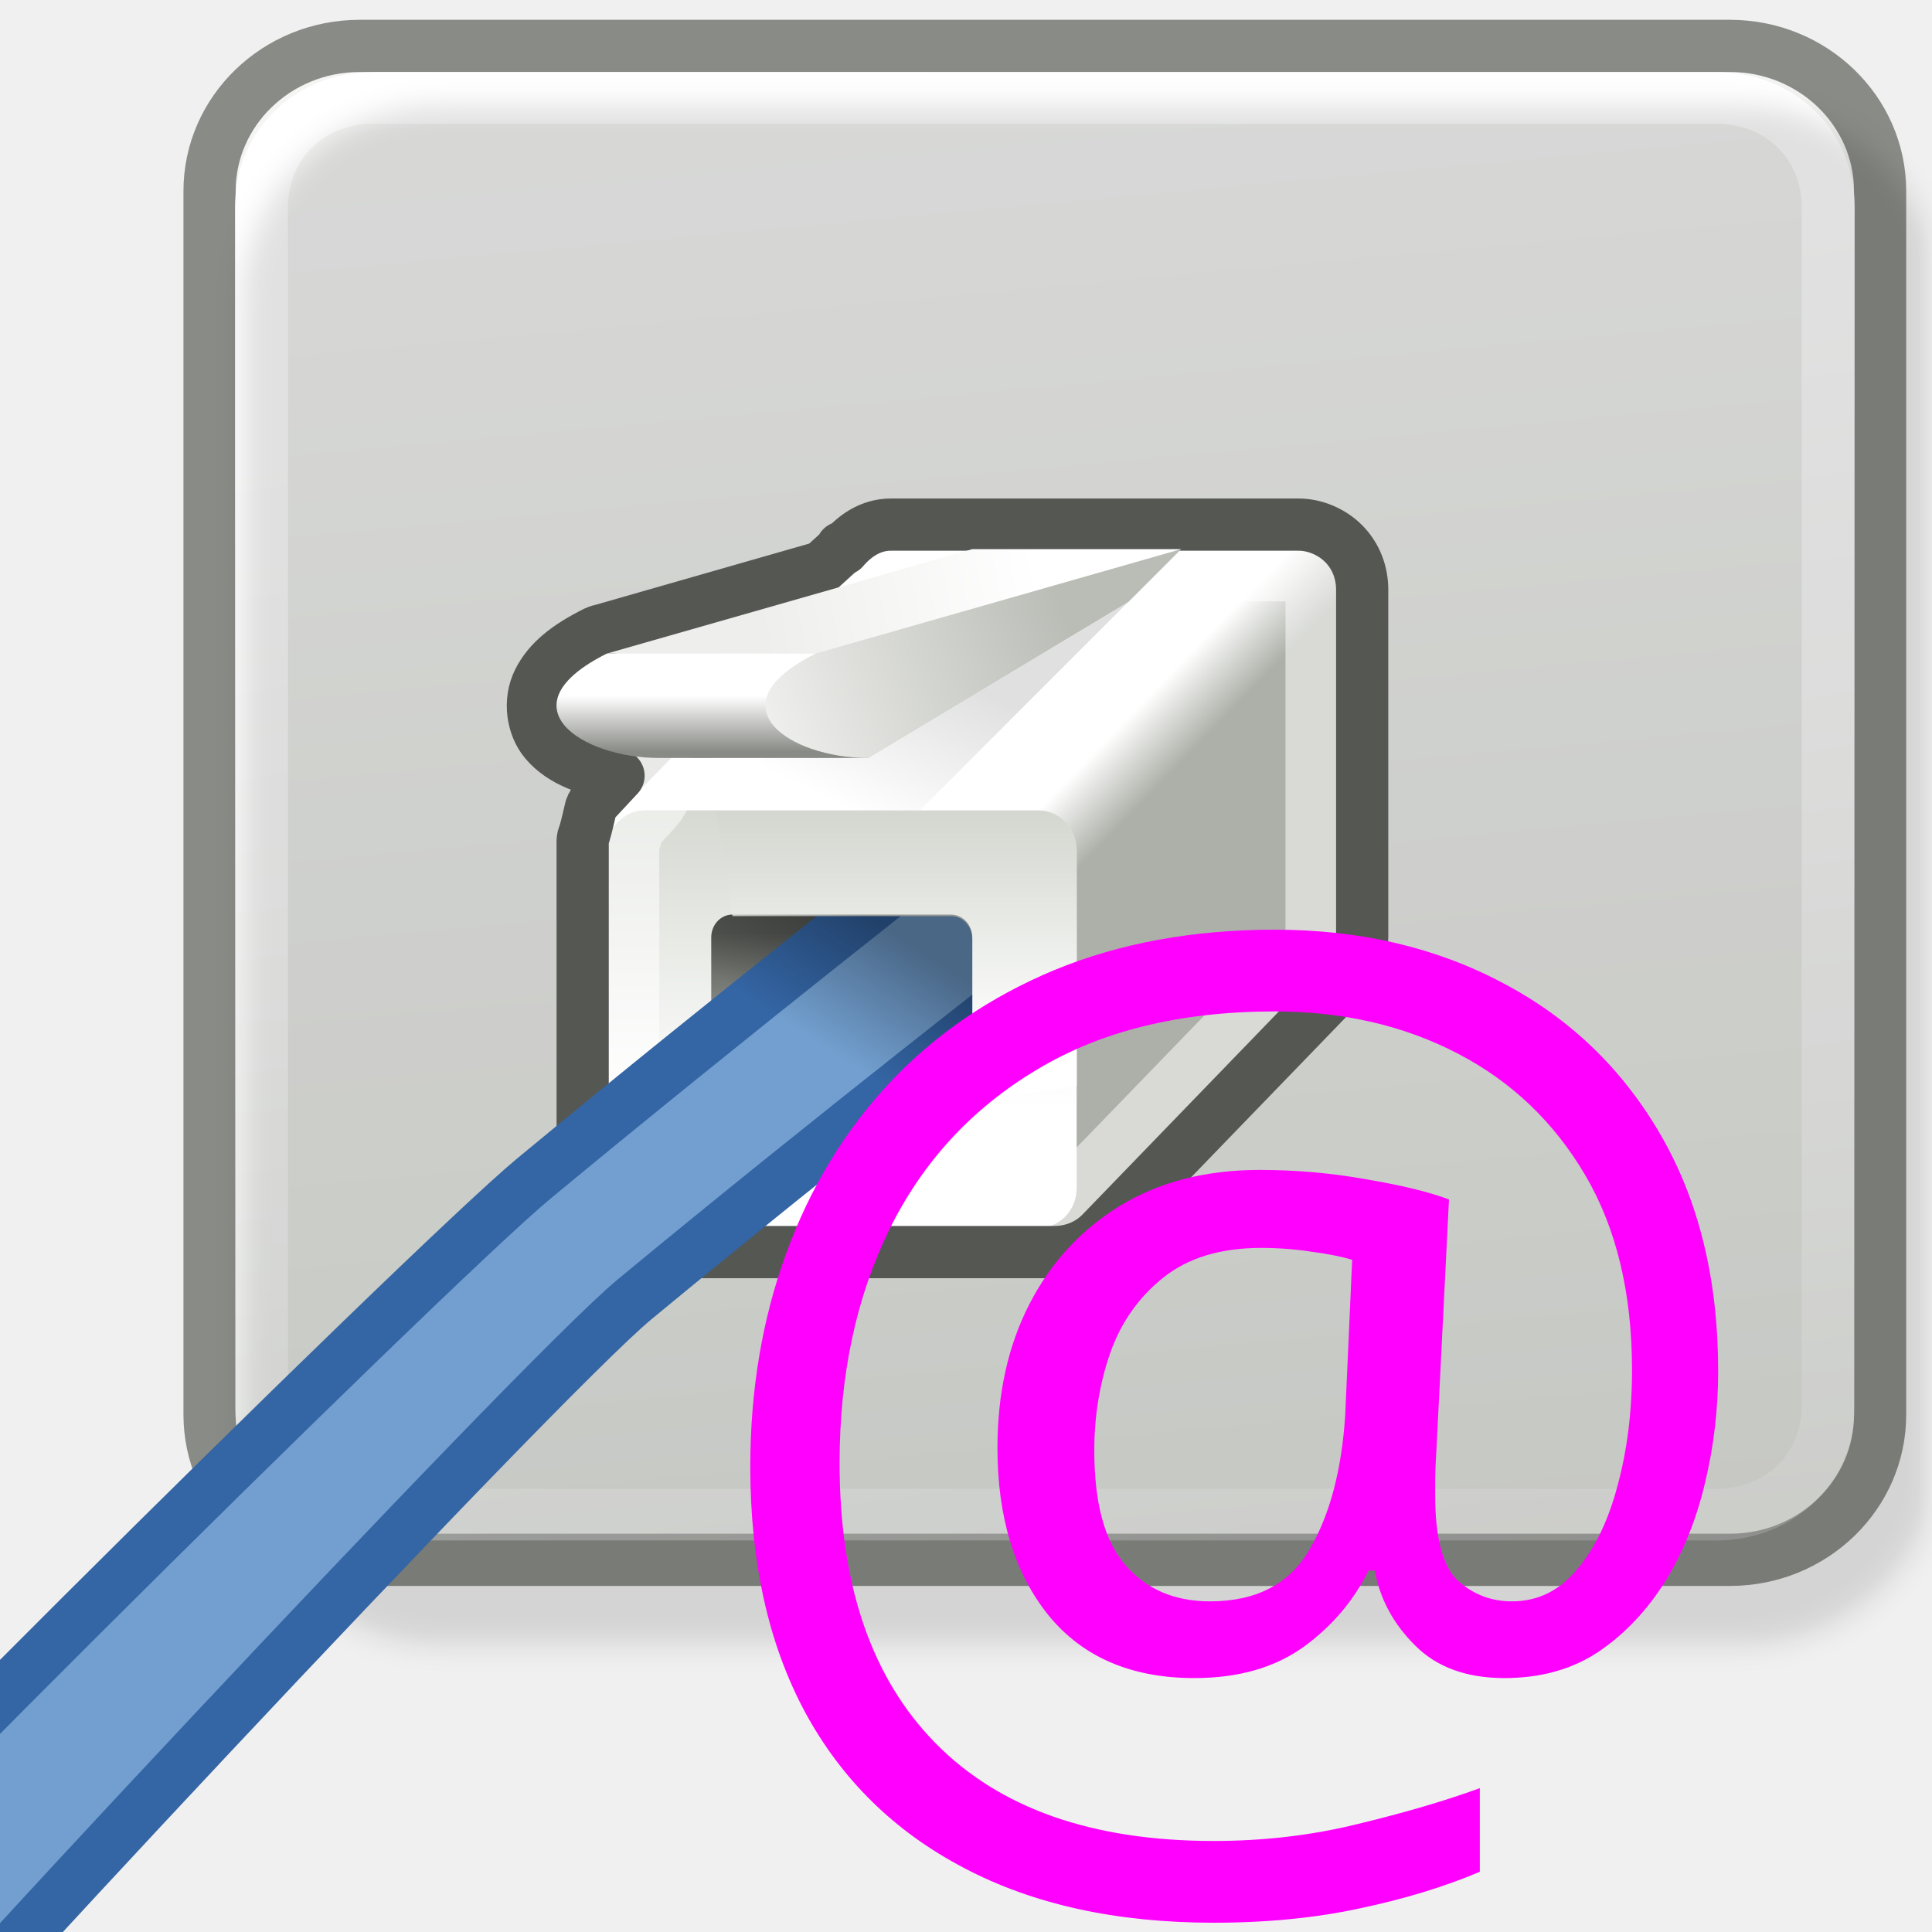
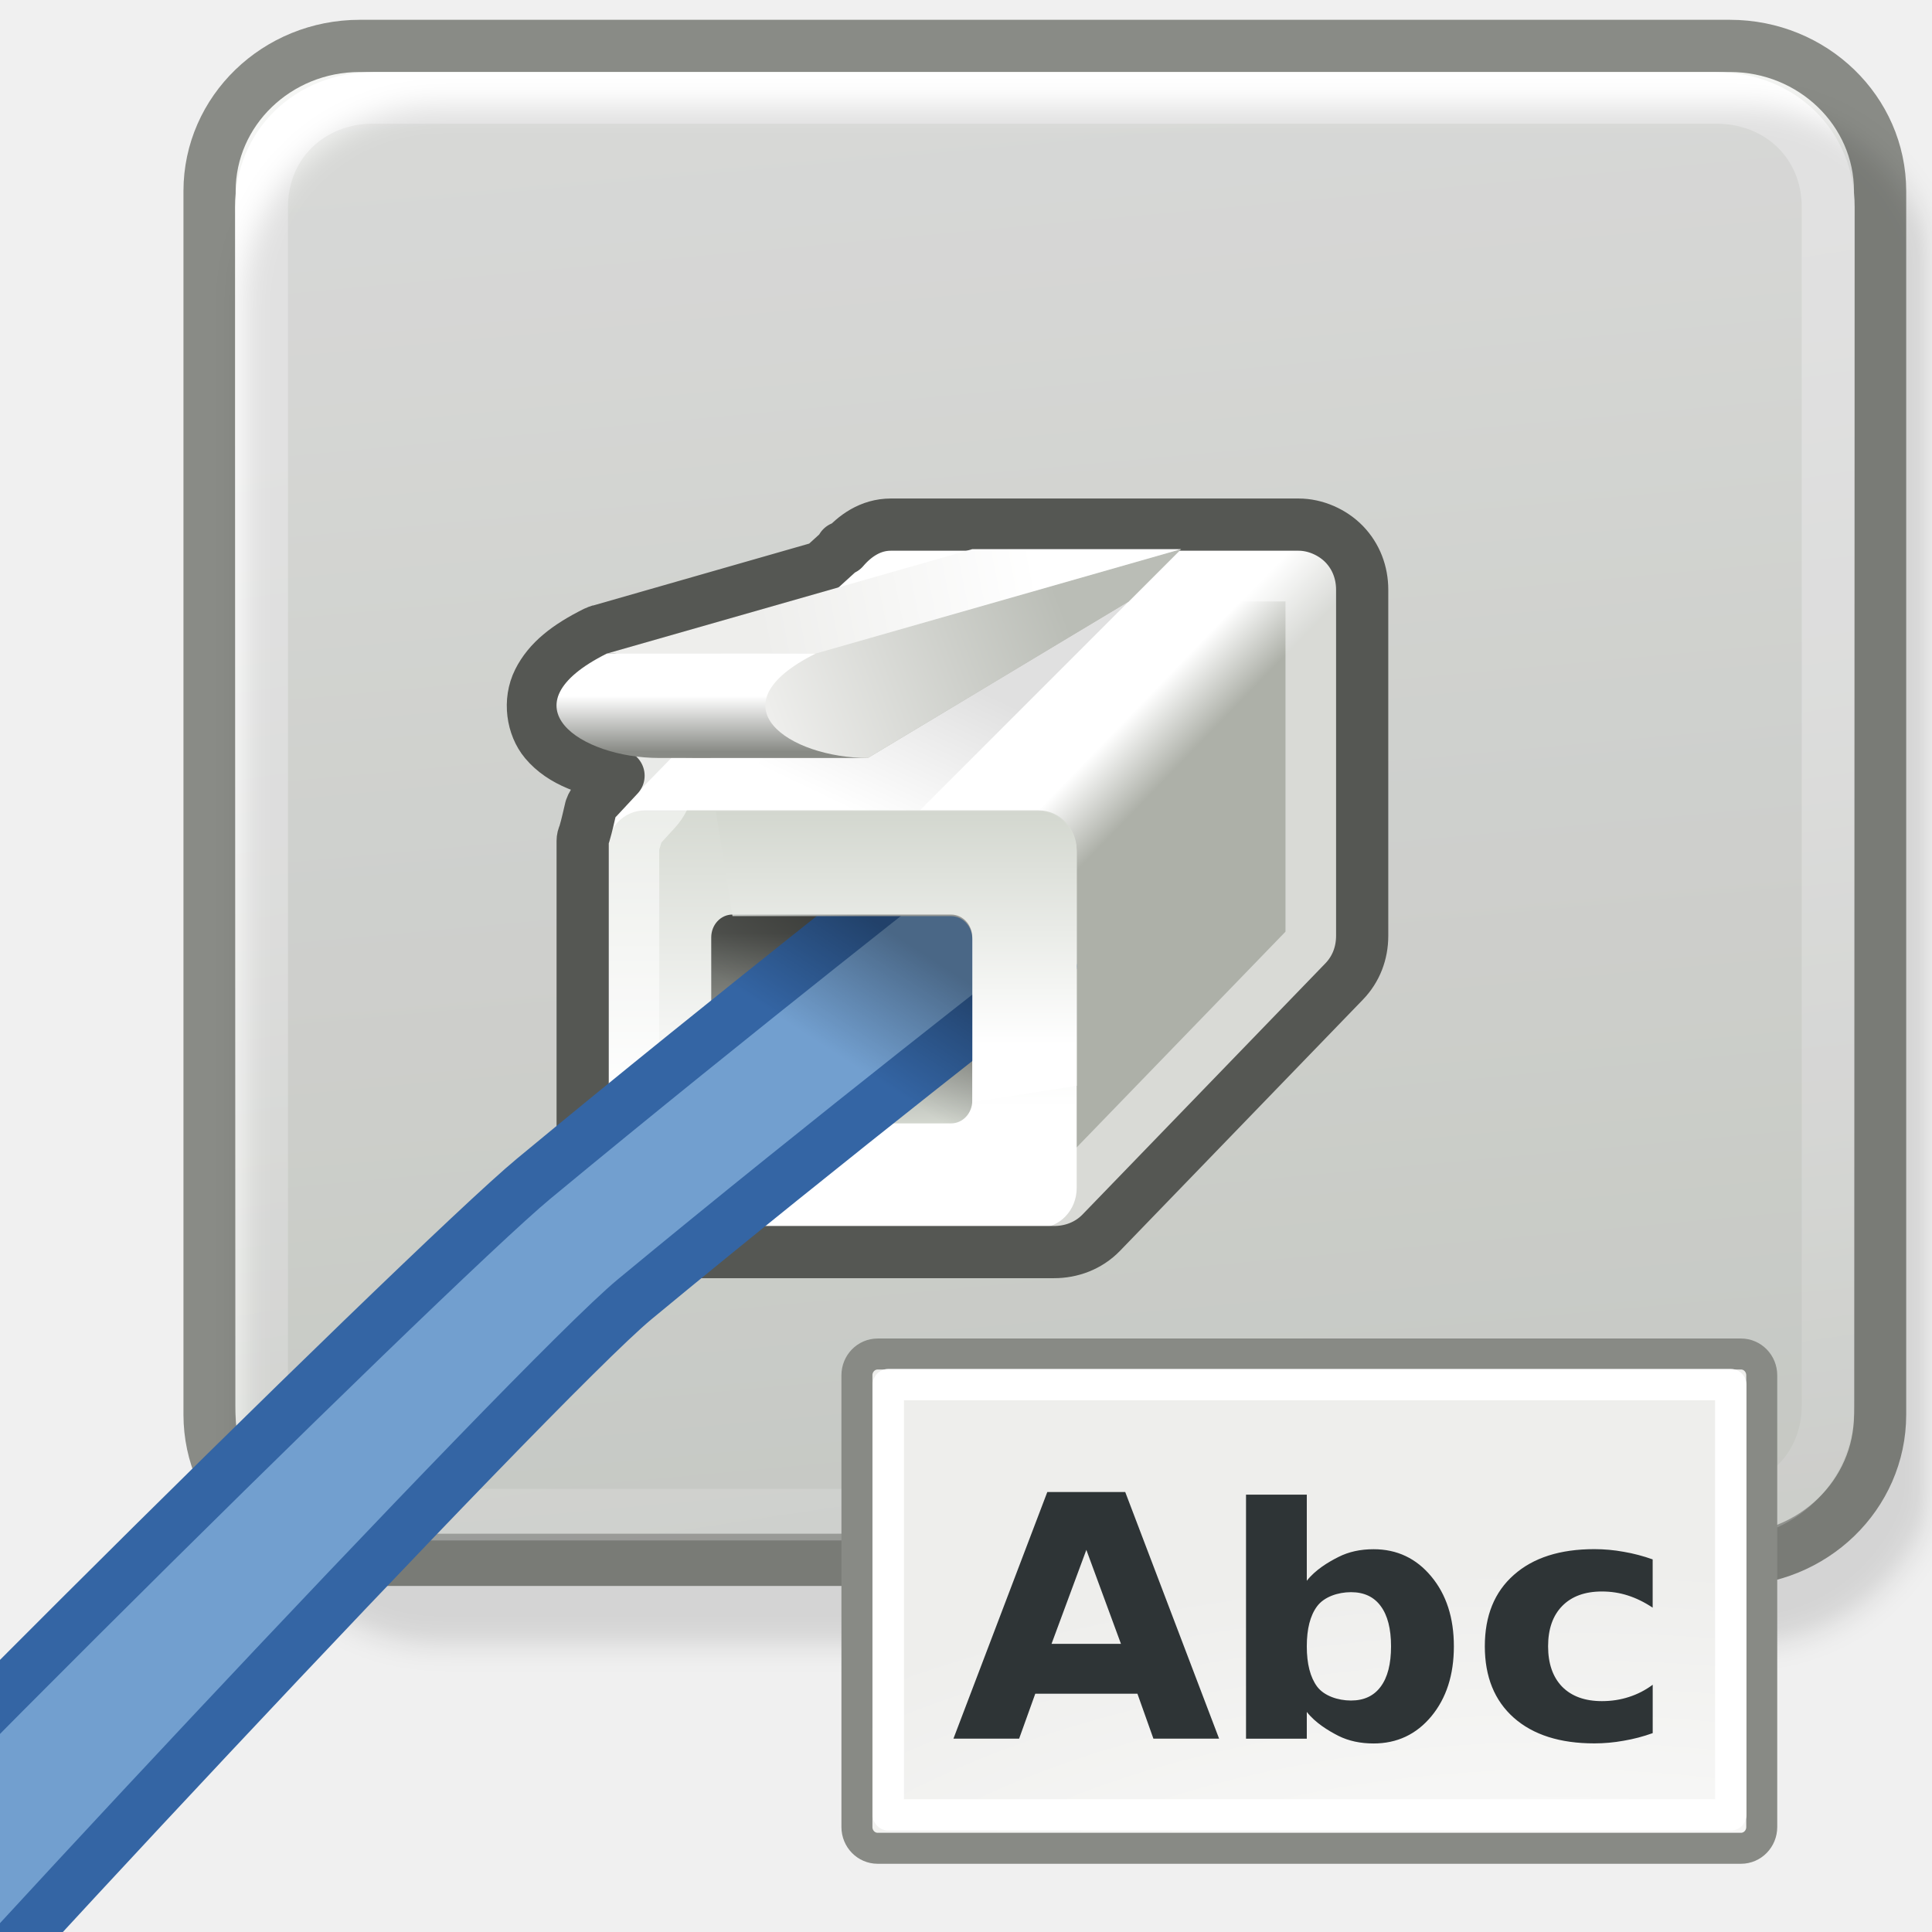
- <svg xmlns="http://www.w3.org/2000/svg" xmlns:xlink="http://www.w3.org/1999/xlink" width="32" height="32" viewBox="0 0 48 48">
+ <svg xmlns="http://www.w3.org/2000/svg" xmlns:xlink="http://www.w3.org/1999/xlink" width="32" height="32" version="1.1" viewBox="0 0 48 48">
  <defs>
    <linearGradient id="linearGradient7887" x1="-7.975" x2="-11.01" y1="25.36" y2="-6.568" gradientTransform="matrix(2 0 0 1.933 43.5 .5333)" gradientUnits="userSpaceOnUse">
      <stop stop-color="#d3d7cf" offset="0" />
      <stop stop-color="#fff" offset="1" />
    </linearGradient>
    <linearGradient id="linearGradient7889" x1="-7.852" x2="-5.51" y1="3.755" y2="18.94" gradientUnits="userSpaceOnUse">
      <stop stop-color="#fff" offset="0" />
      <stop stop-color="#fff" stop-opacity="0" offset="1" />
    </linearGradient>
    <filter id="filter5386" x="-.02" y="-.022" width="1.039" height="1.044" color-interpolation-filters="sRGB">
      <feGaussianBlur stdDeviation="0.263" />
    </filter>
    <linearGradient id="linearGradient7893" x1="1.626" x2=".822" y1="55.22" y2="54.42" gradientUnits="userSpaceOnUse">
      <stop stop-color="#adb0a8" offset="0" />
      <stop stop-color="#fff" offset="1" />
    </linearGradient>
    <linearGradient id="linearGradient7895" x1="-4.221" x2="-4.221" y1="59.88" y2="54.71" gradientTransform="matrix(.9643 0 0 .9722 -.25 1.694)" gradientUnits="userSpaceOnUse" xlink:href="#linearGradient7269-5" />
    <linearGradient id="linearGradient7269-5">
      <stop stop-color="#fff" offset="0" />
      <stop stop-color="#d3d7cf" offset="1" />
    </linearGradient>
    <linearGradient id="linearGradient7897" x1="-1.989" x2="-3.359" y1="51.14" y2="54" gradientTransform="translate(-4,-24)" gradientUnits="userSpaceOnUse" xlink:href="#linearGradient7822-4" />
    <linearGradient id="linearGradient7822-4">
      <stop offset="0" />
      <stop stop-opacity="0" offset="1" />
    </linearGradient>
    <linearGradient id="linearGradient7899" x1="-4.685" x2=".884" y1="52.64" y2="50.56" gradientTransform="translate(-4,-24)" gradientUnits="userSpaceOnUse">
      <stop stop-color="#eeeeec" offset="0" />
      <stop stop-color="#babdb6" offset="1" />
    </linearGradient>
    <linearGradient id="linearGradient7901" x1="-5.082" x2=".265" y1="50.52" y2="49.46" gradientTransform="translate(-4,-24)" gradientUnits="userSpaceOnUse">
      <stop stop-color="#eeeeec" offset="0" />
      <stop stop-color="#fff" offset="1" />
    </linearGradient>
    <linearGradient id="linearGradient7903" x1="-5.969" x2="-5.969" y1="52.88" y2="51.81" gradientTransform="translate(-4,-24)" gradientUnits="userSpaceOnUse">
      <stop stop-color="#888a85" offset="0" />
      <stop stop-color="#fff" offset="1" />
    </linearGradient>
    <linearGradient id="linearGradient7905" x1="-3.536" x2="-3.536" y1="55.87" y2="59.44" gradientTransform="matrix(1 0 0 1.029 -4 -25.14)" gradientUnits="userSpaceOnUse">
      <stop stop-color="#555753" offset="0" />
      <stop stop-color="#d3d7cf" offset="1" />
    </linearGradient>
    <linearGradient id="linearGradient7921" x1="17.94" x2="23.28" y1="42.91" y2="43.08" gradientUnits="userSpaceOnUse">
      <stop stop-color="#729fcf" offset="0" />
      <stop stop-color="#729fcf" stop-opacity="0" offset="1" />
    </linearGradient>
    <linearGradient id="linearGradient7923" x1="17.83" x2="28.36" y1="40.38" y2="40.87" gradientUnits="userSpaceOnUse">
      <stop stop-color="#3465a4" offset="0" />
      <stop stop-color="#3465a4" stop-opacity="0" offset="1" />
    </linearGradient>
    <linearGradient id="linearGradient7927" x1="-4.11" x2="-4.11" y1="58.81" y2="55" gradientTransform="matrix(1.125 0 0 1.167 15.88 -34.14)" gradientUnits="userSpaceOnUse" xlink:href="#linearGradient7269-5" />
    <linearGradient id="linearGradient7929" x1="-6.406" x2="-7.781" y1="32.44" y2="34.56" gradientUnits="userSpaceOnUse" xlink:href="#linearGradient7822-4" />
+     <radialGradient id="radialGradient3390" cx="24.84" cy="30.78" r="23" gradientTransform="matrix(1.156 0 0 .5026 10.03 34.95)" gradientUnits="userSpaceOnUse">
+       <stop stop-color="#fff" offset="0" />
+       <stop stop-color="#eeeeec" offset="1" />
+     </radialGradient>
  </defs>
  <clipPath id="b">
    <rect x="68.78" y="-.093" width="58.26" height="58.26" rx="2.648" />
  </clipPath>
  <filter id="c" x="-.021" y="-.021" width="1.042" height="1.042" color-interpolation-filters="sRGB">
    <feGaussianBlur stdDeviation=".283" />
  </filter>
  <clipPath id="h">
    <path d="m-6.562 24.53c-0.388 0-0.692 0.219-0.906 0.469l-0.031-0.03-0.031 0.06-0.344 0.313-4.25 1.218c-0.03 0-0.06 0.02-0.09 0.03-0.549 0.274-0.902 0.554-1.094 0.937-0.192 0.384-0.116 0.867 0.125 1.156 0.329 0.394 0.858 0.553 1.407 0.657l-0.407 0.437c-0.06 0.05-0.1 0.116-0.125 0.188-0.03 0.121-0.07 0.316-0.125 0.5-0.02 0.04-0.03 0.08-0.03 0.125v6.656c0 0.299 0.113 0.582 0.313 0.813 0.199 0.23 0.511 0.406 0.875 0.406h7.843c0.324 0 0.657-0.116 0.906-0.375l4.651-4.81c0.226-0.235 0.344-0.539 0.344-0.875v-6.625c0-0.335-0.118-0.64-0.344-0.875-0.223-0.229-0.55-0.375-0.874-0.375z" />
  </clipPath>
  <filter id="i" x="-.038" y="-.044" width="1.077" height="1.087" color-interpolation-filters="sRGB">
    <feGaussianBlur stdDeviation=".149" />
  </filter>
  <filter id="p" x="-.02" y="-.024" width="1.04" height="1.047" color-interpolation-filters="sRGB">
    <feGaussianBlur stdDeviation=".071" />
  </filter>
  <filter id="x" x="-.036" y="-.042" width="1.071" height="1.083" color-interpolation-filters="sRGB">
    <feGaussianBlur stdDeviation=".167" />
  </filter>
  <clipPath id="A">
    <path d="m-95.3 143.8s-4.189 3.27-8.1 6.5c-1.95 1.62-3.69 3.22-4.72 4.78-0.51 0.78-0.98 1.62-0.65 2.78 0.16 0.58 0.61 1.12 1.09 1.41 0.48 0.28 0.96 0.4 1.5 0.47 2.13 0.24 4.73-0.4 7.849-1.28 3.113-0.89 6.669-2.09 10.25-3.25 3.581-1.17 7.196-2.31 10.34-3 3.147-0.7 5.835-0.89 7.375-0.5 0.729 0.18 0.745 0.3 0.75 0.31 0 0 0.06 0.33-0.219 0.94-0.567 1.2-2.245 3.11-4.187 4.93-3.885 3.64-8.844 7.13-8.844 7.13l1.75 2.44s5.041-3.52 9.156-7.38c2.058-1.93 3.879-3.89 4.813-5.87 0.466-1 0.776-2.12 0.343-3.25-0.433-1.14-1.541-1.87-2.812-2.19-2.46-0.62-5.444-0.21-8.781 0.53-3.337 0.73-7.019 1.85-10.62 3.03-3.607 1.18-7.129 2.4-10.12 3.25-2.913 0.83-5.293 1.22-6.473 1.13 0.62-0.95 2.3-2.56 4.16-4.1 3.721-3.08 7.969-6.37 7.969-6.37z" />
  </clipPath>
  <mask id="B" maskUnits="userSpaceOnUse">
    <rect x="-115.6" y="147" width="51.28" height="17.34" rx=".666" fill="url(#C)" fill-rule="evenodd" stroke-width="2" />
  </mask>
  <linearGradient id="C" x1="-112.3" x2="-112.3" y1="148.9" y2="164.5" gradientUnits="userSpaceOnUse">
    <stop offset="0" />
    <stop stop-color="#fff" offset=".218" />
    <stop stop-color="#fff" offset=".766" />
    <stop offset="1" />
  </linearGradient>
  <filter id="D" x="-.013" y="-.05" width="1.026" height="1.099" color-interpolation-filters="sRGB">
    <feGaussianBlur stdDeviation="0.001 0.244" />
  </filter>
  <filter id="H" x="-.395" y="-.574" width="1.79" height="2.147" color-interpolation-filters="sRGB">
    <feGaussianBlur stdDeviation="2.895" />
  </filter>
  <g transform="matrix(1.297 0 0 1.297 -13.6 -.805)" enable-background="new">
    <g enable-background="new">
      <rect x="14.5" y="1.5" width="32" height="29" rx="2.877" ry="2.781" fill="url(#linearGradient7887)" fill-rule="evenodd" stroke="#888a85" stroke-dashoffset=".7" stroke-linecap="round" stroke-linejoin="round" stroke-opacity=".992" />
      <path transform="matrix(2.143 0 0 2.087 44.43 -.6302)" d="m-12.5 1.498c-0.573 0-1.002 0.429-1.002 1.002v11c0 0.573 0.429 1.002 1.002 1.002h12c0.573 0 1.002-0.429 1.002-1.002v-11c0-0.573-0.429-1.002-1.002-1.002z" fill="none" stroke="url(#linearGradient7889)" stroke-dashoffset=".7" stroke-linecap="round" stroke-linejoin="round" stroke-opacity=".992" stroke-width=".473" />
      <rect transform="matrix(1.016 0 0 1.016 -.49 -.2715)" x="15.38" y="2.875" width="32" height="29" rx="3.723" ry="3.723" fill-rule="evenodd" filter="url(#filter5386)" opacity=".12" />
    </g>
-     <g transform="translate(14.11 -13.86)">
+     <g transform="translate(14.11,-13.86)">
      <g transform="translate(20)">
-         <g transform="matrix(1.167 0 0 1.2 -3.833 -36.2)" fill-rule="evenodd">
-           <path d="m-2.344 51c-0.205 0-0.381 0.101-0.5 0.25l-4.016 4c-0.035 0.132-0.099 0.271-0.141 0.406v5.521c0 0.364 0.296 0.656 0.656 0.656h6.687c0.18 0 0.351-0.07 0.469-0.187l4-4c0.117-0.119 0.188-0.287 0.188-0.469v-5.521c0-0.182-0.07-0.35-0.188-0.468-0.119-0.119-0.289-0.188-0.469-0.188z" fill="url(#linearGradient7893)" />
-           <path d="m-6.374 55.17h6.462c0.347 0 0.626 0.284 0.626 0.638v5.39c0 0.354-0.279 0.638-0.626 0.638h-6.462c-0.347 0-0.626-0.284-0.626-0.638v-5.39c0-0.354 0.279-0.638 0.626-0.638z" fill="url(#linearGradient7895)" />
+         <g fill-rule="evenodd">
+           <g transform="matrix(1.167,0,0,1.2,-3.833,-36.2)">
+             <path d="m-2.344 51c-0.205 0-0.381 0.101-0.5 0.25l-4.016 4c-0.035 0.132-0.099 0.271-0.141 0.406v5.521c0 0.364 0.296 0.656 0.656 0.656h6.687c0.18 0 0.351-0.07 0.469-0.187l4-4c0.117-0.119 0.188-0.287 0.188-0.469v-5.521c0-0.182-0.07-0.35-0.188-0.468-0.119-0.119-0.289-0.188-0.469-0.188z" fill="url(#linearGradient7893)" />
+             <path d="m-6.374 55.17h6.462c0.347 0 0.626 0.284 0.626 0.638v5.39c0 0.354-0.279 0.638-0.626 0.638h-6.462c-0.347 0-0.626-0.284-0.626-0.638v-5.39c0-0.354 0.279-0.638 0.626-0.638z" fill="url(#linearGradient7895)" />
+           </g>
+           <path d="m-5 25-5 5h4l5-5h-4" fill="url(#linearGradient7897)" opacity=".123" />
+           <path d="m-1 25-9.5 4h3.5l5-3 1-1" fill="#babdb6" />
        </g>
-         <path d="m-5 25-5 5h4l5-5h-4" fill="url(#linearGradient7897)" fill-rule="evenodd" opacity=".123" />
-         <path d="m-1 25-9.5 4h3.5l5-3 1-1" fill="#babdb6" fill-rule="evenodd" />
-         <path d="m-6.562 25.5c-0.024 0-0.055 0-0.156 0.125-0.03 0.02-0.061 0.04-0.094 0.06-0.02 0.02-0.041 0.04-0.062 0.06-0.02 0.02-0.041 0.04-0.062 0.06h-0.031c-0.02 0.02-0.041 0.04-0.062 0.06l-0.188 0.187c-0.107 0.101-0.235 0.176-0.375 0.219l-4.252 1.229c-0.4 0.208-0.534 0.349-0.594 0.469 0 0 0.04 0.134 0 0.09 0.08 0.1 0.361 0.253 0.844 0.344 0.34 0.07 0.617 0.314 0.727 0.643s0.04 0.692-0.196 0.951l-0.343 0.375c-0.02 0.09-0.05 0.17-0.09 0.312v0.06 6.5c0 0.05 0 0.116 0.06 0.188 0.03 0.04 0.104 0.06 0.157 0.06h7.844c0.093 0 0.168-0.01 0.219-0.06-2e-4 -0.01-2e-4 -0.02 0-0.03l4.654-4.808c0.052-0.054 0.062-0.079 0.062-0.188v-6.625c0-0.108-0.01-0.164-0.062-0.219-0.037-0.037-0.155-0.062-0.188-0.062z" fill="none" opacity=".534" stroke="#fff" stroke-dashoffset=".7" stroke-linecap="round" stroke-linejoin="round" />
+         <path d="m-6.562 25.5c-0.024 0-0.055 0-0.156 0.125-0.03 0.02-0.061 0.04-0.094 0.06-0.02 0.02-0.041 0.04-0.062 0.06-0.02 0.02-0.041 0.04-0.062 0.06h-0.031c-0.02 0.02-0.041 0.04-0.062 0.06l-0.188 0.187c-0.107 0.101-0.235 0.176-0.375 0.219l-4.252 1.229c-0.4 0.208-0.534 0.349-0.594 0.469 0 0 0.04 0.134 0 0.09 0.08 0.1 0.361 0.253 0.844 0.344 0.34 0.07 0.617 0.314 0.727 0.643s0.04 0.692-0.196 0.951l-0.343 0.375c-0.02 0.09-0.05 0.17-0.09 0.312v6.56c0 0.05 0 0.116 0.06 0.188 0.03 0.04 0.104 0.06 0.157 0.06h7.844c0.093 0 0.168-0.01 0.219-0.06-2e-4 -0.01-2e-4 -0.02 0-0.03l4.654-4.808c0.052-0.05 0.062-0.08 0.062-0.188v-6.625c0-0.108-0.01-0.164-0.062-0.219-0.037-0.04-0.155-0.06-0.188-0.06z" fill="none" opacity=".534" stroke="#fff" stroke-dashoffset=".7" stroke-linecap="round" stroke-linejoin="round" />
        <path d="m-6.562 24.53c-0.388 0-0.692 0.219-0.906 0.469l-0.031-0.03-0.031 0.06-0.344 0.313-4.25 1.218c-0.03 0-0.06 0.02-0.09 0.03-0.549 0.274-0.902 0.554-1.094 0.937-0.192 0.384-0.116 0.867 0.125 1.156 0.329 0.394 0.858 0.553 1.407 0.657l-0.407 0.437c-0.06 0.05-0.1 0.116-0.125 0.188-0.03 0.121-0.07 0.316-0.125 0.5-0.02 0.04-0.03 0.08-0.03 0.125v6.656c0 0.299 0.113 0.582 0.313 0.813 0.199 0.23 0.511 0.406 0.875 0.406h7.843c0.324 0 0.657-0.116 0.906-0.375l4.651-4.81c0.226-0.235 0.344-0.539 0.344-0.875v-6.625c0-0.335-0.118-0.64-0.344-0.875-0.223-0.229-0.55-0.375-0.874-0.375z" fill="none" stroke="#555753" stroke-dashoffset=".7" stroke-linecap="round" stroke-linejoin="round" />
        <g fill-rule="evenodd">
          <path d="m-1 25-11 2.5 2 1.5h3l5-3 1-1" fill="url(#linearGradient7899)" />
          <path d="m-5 25-7 2h4l7-2h-4" fill="url(#linearGradient7901)" />
          <path d="m-12 27h4c-2 1-0.5 2 1 2h-4c-1.5 0-3-1-1-2z" fill="url(#linearGradient7903)" />
          <path d="m-9.594 32h4.188c0.225 0 0.406 0.195 0.406 0.438v3.125c0 0.242-0.181 0.437-0.406 0.437h-4.188c-0.225 0-0.406-0.195-0.406-0.437v-3.125c0-0.243 0.181-0.438 0.406-0.438z" fill="url(#linearGradient7905)" />
        </g>
      </g>
      <path d="m14.69 30.56s-4.19 3.268-8.094 6.501c-1.952 1.616-15.7 15.22-16.72 16.78-0.511 0.78-0.987 1.623-0.656 2.781 0.165 0.579 0.608 1.686 1.093 1.406 1.832-1.057 1.547-1.056 2.929-2.438 0.62-0.948 13.43-14.68 15.29-16.22 3.721-3.08 7.969-6.375 7.969-6.375z" fill="url(#linearGradient7921)" fill-rule="evenodd" stroke="url(#linearGradient7923)" stroke-linejoin="round" />
-       <path d="m15.67 31.27s-18.44 12.69-11.94 13.44c6.5 0.75-14.09 7.825-6.088 9.825" fill="none" opacity=".19" stroke-opacity="0" />
+       <path d="m15.67 31.27s-18.44 12.69-11.94 13.44-14.09 7.825-6.088 9.825" fill="none" opacity=".19" stroke-opacity="0" />
      <path d="m10.09 30.03 0.317 2h4.188c0.225 0 0.406 0.195 0.406 0.438v3.125l2-0.313v-4.469c0-0.424-0.314-0.781-0.719-0.781z" fill="url(#linearGradient7927)" fill-rule="evenodd" />
      <path transform="translate(20)" d="m-9.594 32h4.188c0.225 0 0.406 0.195 0.406 0.438v3.125c0 0.242-0.181 0.437-0.406 0.437h-4.188c-0.225 0-0.406-0.195-0.406-0.437v-3.125c0-0.243 0.181-0.438 0.406-0.438z" fill="url(#linearGradient7929)" fill-rule="evenodd" opacity=".354" />
    </g>
  </g>
-   <text x="16.86" y="45.036" fill="#ff00ff" font-family="sans-serif" font-size="30.72px" stroke-width=".768">
-     <tspan x="16.86" y="45.036" stroke-width=".768">@</tspan>
-   </text>
+   <rect x="21.29" y="33.64" width="22.48" height="12.28" rx=".515" ry=".528" fill="url(#radialGradient3390)" stroke="#888a85" stroke-dashoffset="1.4" stroke-linecap="round" stroke-width=".77" />
+   <path d="m28.26 42.08h-2.539l-0.401 1.116h-1.632l2.332-6.127h1.936l2.332 6.127h-1.632l-0.397-1.116m-2.134-1.239h1.725l-0.86-2.335-0.865 2.335m7.44 1.408c0.323 0 0.569-0.115 0.738-0.345 0.172-0.23 0.257-0.564 0.257-1.001-5e-6 -0.438-0.086-0.771-0.257-1.001-0.169-0.23-0.415-0.345-0.738-0.345-0.323 4e-6 -0.667 0.116-0.841 0.349-0.172 0.23-0.257 0.562-0.257 0.997-5e-6 0.435 0.086 0.769 0.257 1.001 0.174 0.23 0.518 0.345 0.841 0.345m-1.098-2.975c0.208-0.268 0.533-0.465 0.786-0.591 0.253-0.129 0.544-0.193 0.873-0.193 0.582 4e-6 1.06 0.226 1.434 0.677 0.374 0.449 0.561 1.027 0.561 1.736-5e-6 0.709-0.187 1.289-0.561 1.74-0.374 0.449-0.852 0.673-1.434 0.673-0.329 0-0.62-0.063-0.873-0.189-0.253-0.129-0.578-0.327-0.786-0.595v0.665h-1.51v-6.063h1.51v2.139m8.593-0.529v1.198c-0.205-0.137-0.412-0.238-0.62-0.304-0.205-0.066-0.419-0.098-0.641-0.098-0.422 5e-6 -0.751 0.12-0.987 0.361-0.233 0.238-0.35 0.572-0.35 1.001 0 0.429 0.117 0.765 0.35 1.005 0.236 0.238 0.565 0.357 0.987 0.357 0.236 1e-6 0.46-0.034 0.671-0.103 0.214-0.068 0.41-0.17 0.591-0.304v1.202c-0.236 0.085-0.477 0.148-0.721 0.189-0.242 0.044-0.485 0.066-0.73 0.066-0.852 0-1.518-0.212-1.999-0.636-0.481-0.427-0.721-1.019-0.721-1.777 0-0.758 0.24-1.349 0.721-1.773 0.481-0.427 1.147-0.64 1.999-0.64 0.247 4e-6 0.491 0.022 0.73 0.066 0.242 0.041 0.482 0.104 0.721 0.189" fill="#2e3436" stroke-width=".77px" />
+   <rect x="22.07" y="34.4" width="20.93" height="10.69" rx="0" ry="0" fill="none" stroke="#fff" stroke-dashoffset="1.4" stroke-linecap="round" stroke-linejoin="round" stroke-width=".778" />
</svg>
